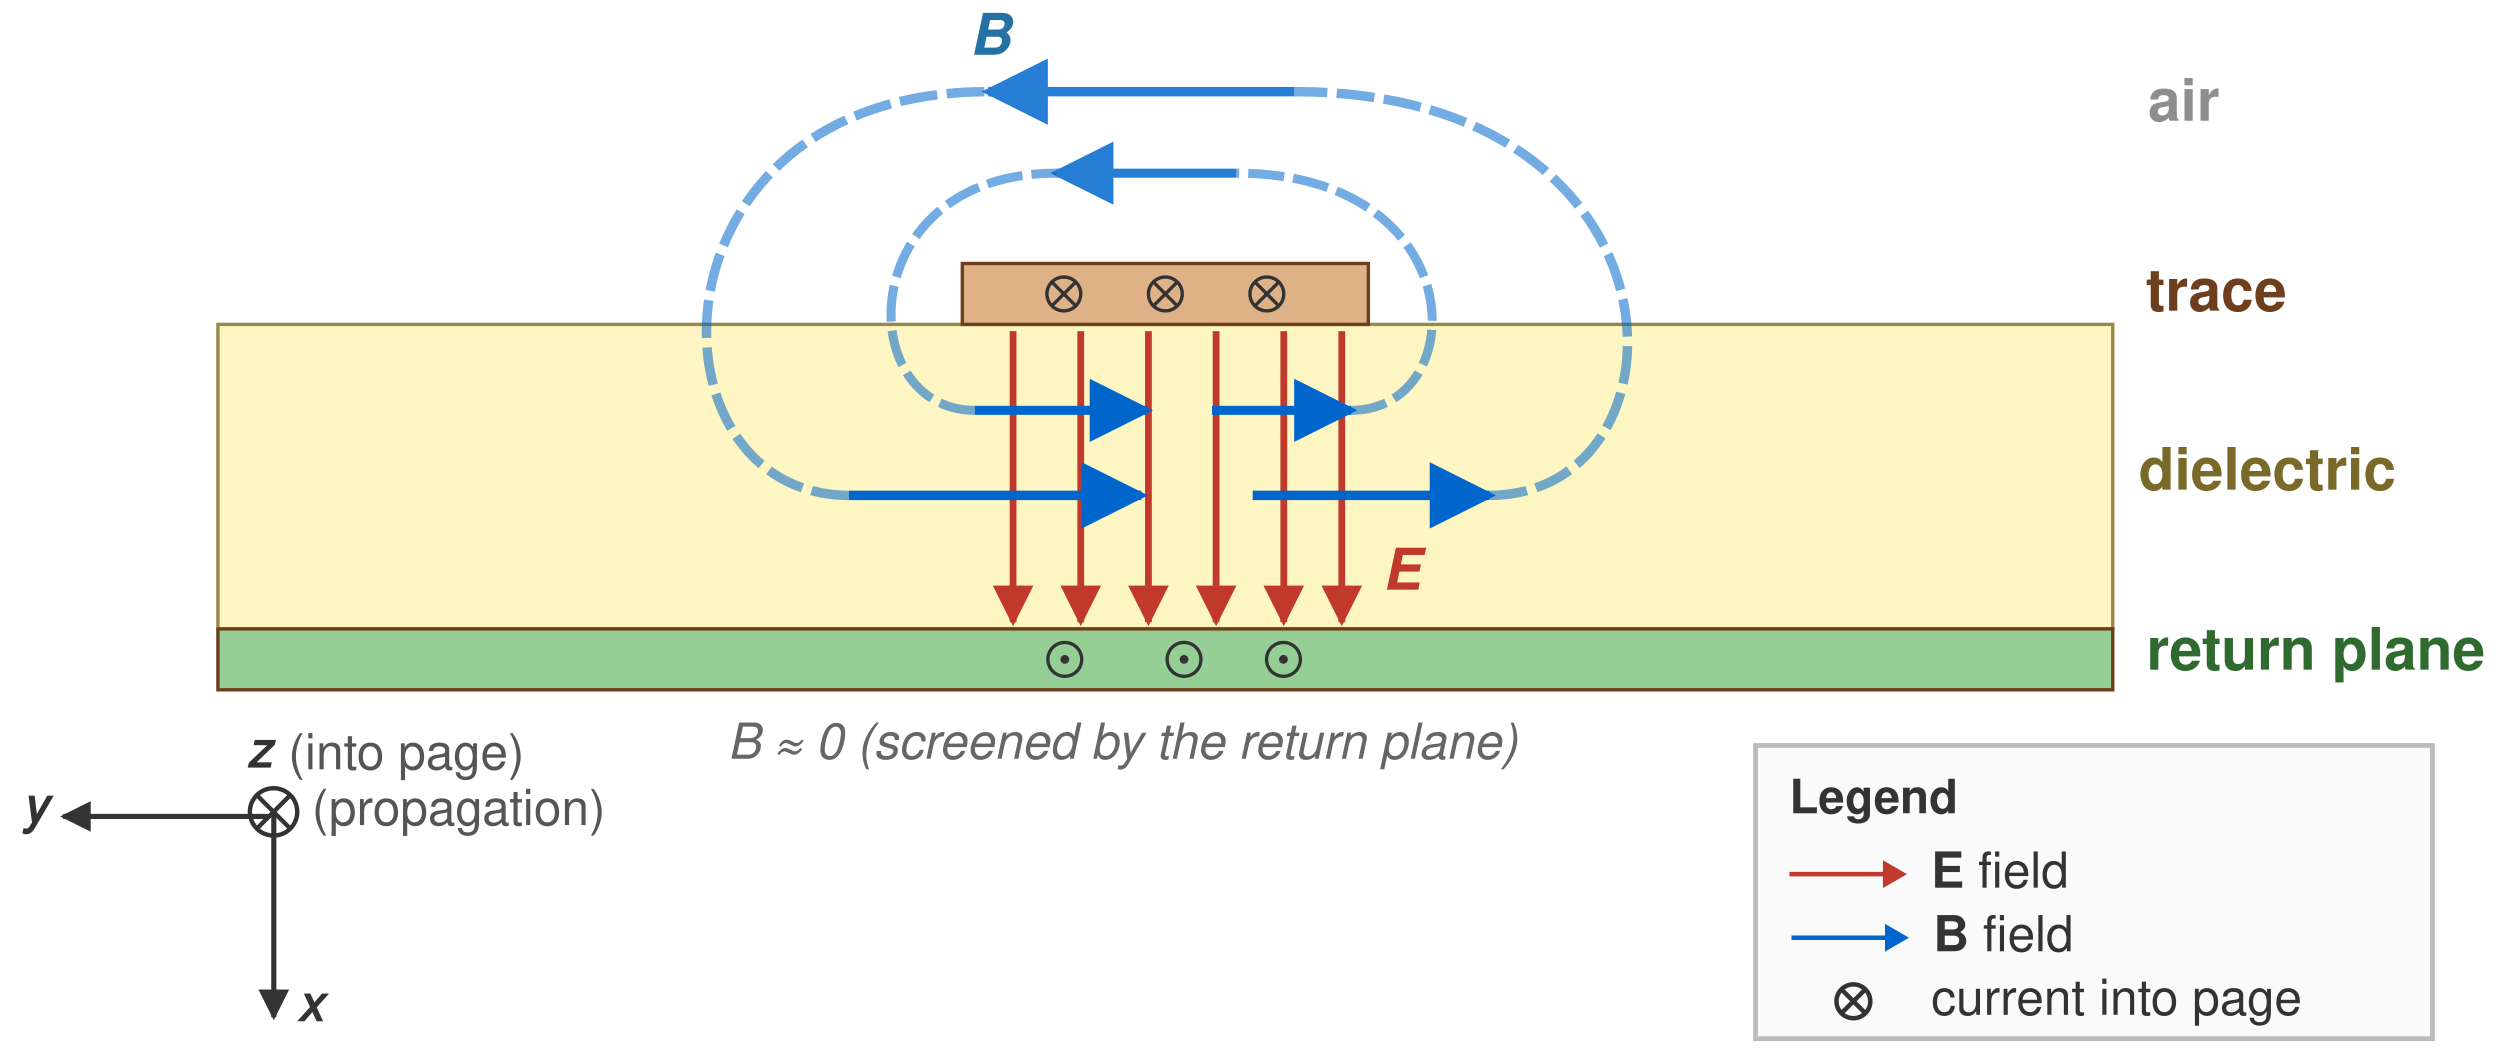
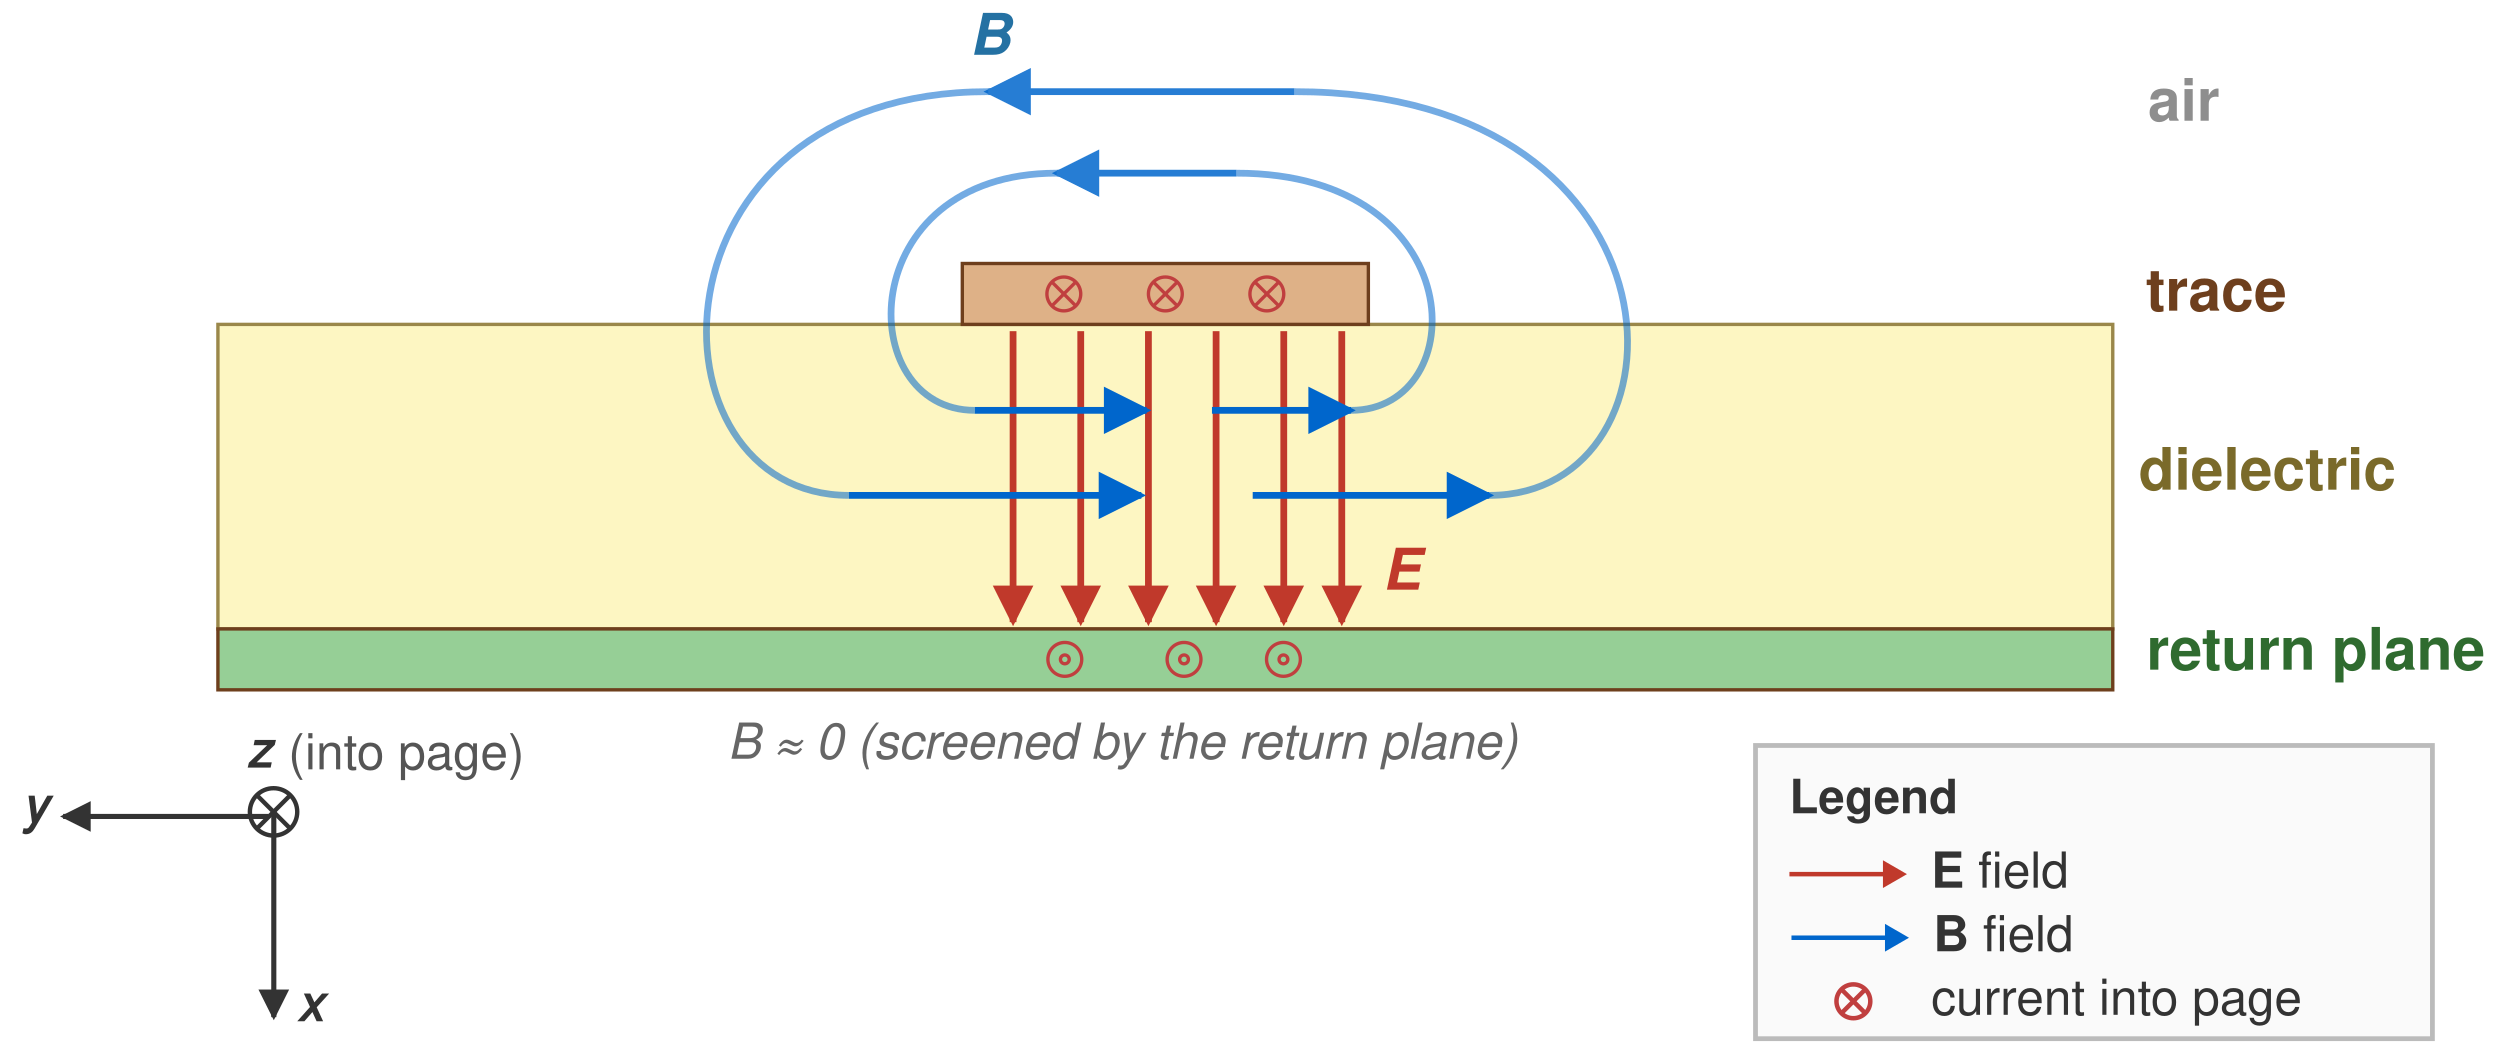
<svg xmlns="http://www.w3.org/2000/svg" viewBox="0 0 738.847 312.475" font-family="Helvetica, Arial, sans-serif" font-size="14px" version="1.1" id="svg69" width="738.847" height="312.475">
  <defs id="defs5">
    <marker style="overflow:visible" id="marker12" refX="0" refY="0" orient="auto-start-reverse" markerWidth="1" markerHeight="1" viewBox="0 0 1 1" preserveAspectRatio="xMidYMid">
      <path transform="scale(0.5)" style="fill:context-stroke;fill-rule:evenodd;stroke:context-stroke;stroke-width:1pt" d="M 5.77,0 -2.88,5 V -5 Z" id="path12" />
    </marker>
    <marker style="overflow:visible" id="Triangle" refX="0" refY="0" orient="auto-start-reverse" markerWidth="1" markerHeight="1" viewBox="0 0 1 1" preserveAspectRatio="xMidYMid">
      <path transform="scale(0.5)" style="fill:context-stroke;fill-rule:evenodd;stroke:context-stroke;stroke-width:1pt" d="M 5.77,0 -2.88,5 V -5 Z" id="path135" />
    </marker>
    <marker id="arrE" viewBox="0 0 10 10" refX="9" refY="5" markerWidth="6" markerHeight="6" orient="auto-start-reverse">
      <path d="M 0,0 10,5 0,10 Z" fill="#c0392b" id="path1" />
    </marker>
    <marker id="arrB" viewBox="0 0 10 10" refX="9" refY="5" markerWidth="6" markerHeight="6" orient="auto-start-reverse">
      <path d="M 0,0 10,5 0,10 Z" fill="#2471a3" id="path2" />
    </marker>
    <marker id="arrAxis" viewBox="0 0 10 10" refX="9" refY="5" markerWidth="6" markerHeight="6" orient="auto-start-reverse">
      <path d="M 0,0 10,5 0,10 Z" fill="#333333" id="path3" />
    </marker>
    <pattern id="fr4" patternUnits="userSpaceOnUse" width="14" height="14">
      <rect width="14" height="14" fill="#e8dfb9" id="rect3" />
      <path d="M0,14 L14,0" stroke="#c7b77a" stroke-width="0.6" opacity="0.6" id="path4" />
    </pattern>
    <pattern id="copper" patternUnits="userSpaceOnUse" width="10" height="10">
      <rect width="10" height="10" fill="#b87333" id="rect4" />
      <path d="M0,10 L10,0" stroke="#8a5220" stroke-width="0.5" opacity="0.5" id="path5" />
    </pattern>
    <marker id="arrAx" viewBox="0 0 10 10" refX="9" refY="5" markerWidth="6" markerHeight="6" orient="auto-start-reverse">
      <path d="M 0,0 10,5 0,10 Z" fill="#333333" id="path4-0" />
    </marker>
    <marker id="marker1" viewBox="0 0 10 10" refX="9" refY="5" markerWidth="6" markerHeight="6" orient="auto-start-reverse">
      <path d="M 0,0 10,5 0,10 Z" fill="#333333" id="path1-9" />
    </marker>
    <marker id="arrAx-5-1" viewBox="0 0 10 10" refX="9" refY="5" markerWidth="6" markerHeight="6" orient="auto-start-reverse">
      <path d="M 0,0 10,5 0,10 Z" fill="#333333" id="path4-5-7" />
    </marker>
    <marker id="marker1-4" viewBox="0 0 10 10" refX="9" refY="5" markerWidth="6" markerHeight="6" orient="auto-start-reverse">
      <path d="M 0,0 10,5 0,10 Z" fill="#333333" id="path1-8" />
    </marker>
    <marker id="bArrow" viewBox="0 -5 10 10" refX="9" refY="0" markerWidth="7" markerHeight="7" orient="auto">
      <path d="M 0,-5 10,0 0,5 Z" fill="#0066cc" id="path1-2" />
    </marker>
    <marker id="marker2" viewBox="0 -5 10 10" refX="9" refY="0" markerWidth="7" markerHeight="7" orient="auto">
      <path d="M 0,-5 10,0 0,5 Z" fill="#0066cc" id="path2-2" />
    </marker>
    <marker id="marker3" viewBox="0 -5 10 10" refX="9" refY="0" markerWidth="7" markerHeight="7" orient="auto">
      <path d="M 0,-5 10,0 0,5 Z" fill="#0066cc" id="path3-1" />
    </marker>
    <marker id="bArrow-5" viewBox="0 -5 10 10" refX="9" refY="0" markerWidth="7" markerHeight="7" orient="auto">
      <path d="M 0,-5 10,0 0,5 Z" fill="#0066cc" id="path1-2-7" />
    </marker>
    <marker id="marker1-6" viewBox="0 -5 10 10" refX="9" refY="0" markerWidth="7" markerHeight="7" orient="auto">
      <path d="M 0,-5 10,0 0,5 Z" fill="#0066cc" id="path1-1" />
    </marker>
    <marker id="marker2-8" viewBox="0 -5 10 10" refX="9" refY="0" markerWidth="7" markerHeight="7" orient="auto">
      <path d="M 0,-5 10,0 0,5 Z" fill="#0066cc" id="path2-9" />
    </marker>
    <marker id="arrE-3" viewBox="0 0 10 10" refX="9" refY="5" markerWidth="6" markerHeight="6" orient="auto-start-reverse">
      <path d="M 0,0 10,5 0,10 Z" fill="#c0392b" id="path1-3" />
    </marker>
  </defs>
  <rect x="64.403" y="95.871" width="560" height="90" fill="url(#fr4)" stroke="#9a874a" stroke-width="1" id="rect5" style="fill:#fdf6c2;fill-opacity:1" />
  <rect x="64.403" y="185.871" width="560" height="18" fill="url(#copper)" stroke="#6e3f1d" stroke-width="1" id="rect6" style="fill:#96cf96;fill-opacity:1" />
  <rect x="284.403" y="77.871" width="120" height="18" fill="url(#copper)" stroke="#6e3f1d" stroke-width="1" id="rect7" style="fill:#deb187;fill-opacity:1" />
-   <g font-size="14px" fill="#333333" id="g12" transform="translate(-15.59732,-124.1287)">
-     <g id="g10">
-       <circle cx="330" cy="211" r="5" fill="none" stroke="#333333" stroke-width="1" id="circle7" />
-       <line x1="326.5" y1="207.5" x2="333.5" y2="214.5" stroke="#333333" stroke-width="1" id="line7" />
-       <line x1="333.5" y1="207.5" x2="326.5" y2="214.5" stroke="#333333" stroke-width="1" id="line8" />
+   <g font-size="14px" fill="#333333" id="g12" transform="translate(-15.59732,-124.1287)" style="stroke:#c03f3f;stroke-opacity:1;fill:none">
+     <g id="g10" style="stroke:#c03f3f;stroke-opacity:1;fill:none">
+       <circle cx="330" cy="211" r="5" fill="none" stroke="#333333" stroke-width="1" id="circle7" style="stroke:#c03f3f;stroke-opacity:1;fill:none" />
+       <line x1="326.5" y1="207.5" x2="333.5" y2="214.5" stroke="#333333" stroke-width="1" id="line7" style="stroke:#c03f3f;stroke-opacity:1;fill:none" />
+       <line x1="333.5" y1="207.5" x2="326.5" y2="214.5" stroke="#333333" stroke-width="1" id="line8" style="stroke:#c03f3f;stroke-opacity:1;fill:none" />
    </g>
-     <g id="g9">
-       <circle cx="360" cy="211" r="5" fill="none" stroke="#333333" stroke-width="1" id="circle8" />
-       <line x1="356.5" y1="207.5" x2="363.5" y2="214.5" stroke="#333333" stroke-width="1" id="line9" />
-       <line x1="363.5" y1="207.5" x2="356.5" y2="214.5" stroke="#333333" stroke-width="1" id="line10" />
+     <g id="g9" style="stroke:#c03f3f;stroke-opacity:1;fill:none">
+       <circle cx="360" cy="211" r="5" fill="none" stroke="#333333" stroke-width="1" id="circle8" style="stroke:#c03f3f;stroke-opacity:1;fill:none" />
+       <line x1="356.5" y1="207.5" x2="363.5" y2="214.5" stroke="#333333" stroke-width="1" id="line9" style="stroke:#c03f3f;stroke-opacity:1;fill:none" />
+       <line x1="363.5" y1="207.5" x2="356.5" y2="214.5" stroke="#333333" stroke-width="1" id="line10" style="stroke:#c03f3f;stroke-opacity:1;fill:none" />
    </g>
-     <g id="g8">
-       <circle cx="390" cy="211" r="5" fill="none" stroke="#333333" stroke-width="1" id="circle10" />
-       <line x1="386.5" y1="207.5" x2="393.5" y2="214.5" stroke="#333333" stroke-width="1" id="line11" />
-       <line x1="393.5" y1="207.5" x2="386.5" y2="214.5" stroke="#333333" stroke-width="1" id="line12" />
+     <g id="g8" style="stroke:#c03f3f;stroke-opacity:1;fill:none">
+       <circle cx="390" cy="211" r="5" fill="none" stroke="#333333" stroke-width="1" id="circle10" style="stroke:#c03f3f;stroke-opacity:1;fill:none" />
+       <line x1="386.5" y1="207.5" x2="393.5" y2="214.5" stroke="#333333" stroke-width="1" id="line11" style="stroke:#c03f3f;stroke-opacity:1;fill:none" />
+       <line x1="393.5" y1="207.5" x2="386.5" y2="214.5" stroke="#333333" stroke-width="1" id="line12" style="stroke:#c03f3f;stroke-opacity:1;fill:none" />
    </g>
  </g>
-   <g id="g21" transform="translate(-15.59732,-124.1287)">
-     <g id="g7" transform="translate(40.29308)">
-       <circle cx="290" cy="319" r="5" fill="none" stroke="#333333" stroke-width="1" id="circle14" />
-       <circle cx="290" cy="319" fill="#333333" id="circle15" r="1.3" />
+   <g id="g21" transform="translate(-15.59732,-124.1287)" style="fill:none;stroke:#c03f3f;stroke-opacity:1">
+     <g id="g7" transform="translate(40.29308)" style="fill:none;stroke:#c03f3f;stroke-opacity:1">
+       <circle cx="290" cy="319" r="5" fill="none" stroke="#333333" stroke-width="1" id="circle14" style="fill:none;stroke:#c03f3f;stroke-opacity:1" />
+       <circle cx="290" cy="319" fill="#333333" id="circle15" r="1.3" style="fill:none;stroke:#c03f3f;stroke-opacity:1" />
    </g>
-     <g id="g6" transform="translate(5.524051)">
-       <circle cx="360" cy="319" r="5" fill="none" stroke="#333333" stroke-width="1" id="circle16" />
-       <circle cx="360" cy="319" r="1.3" fill="#333333" id="circle17" />
+     <g id="g6" transform="translate(5.524051)" style="fill:none;stroke:#c03f3f;stroke-opacity:1">
+       <circle cx="360" cy="319" r="5" fill="none" stroke="#333333" stroke-width="1" id="circle16" style="fill:none;stroke:#c03f3f;stroke-opacity:1" />
+       <circle cx="360" cy="319" r="1.3" fill="#333333" id="circle17" style="fill:none;stroke:#c03f3f;stroke-opacity:1" />
    </g>
-     <g id="g5" transform="translate(-35.09397)">
-       <circle cx="430" cy="319" r="5" fill="none" stroke="#333333" stroke-width="1" id="circle18" />
-       <circle cx="430" cy="319" r="1.3" fill="#333333" id="circle19" />
+     <g id="g5" transform="translate(-35.09397)" style="fill:none;stroke:#c03f3f;stroke-opacity:1">
+       <circle cx="430" cy="319" r="5" fill="none" stroke="#333333" stroke-width="1" id="circle18" style="fill:none;stroke:#c03f3f;stroke-opacity:1" />
+       <circle cx="430" cy="319" r="1.3" fill="#333333" id="circle19" style="fill:none;stroke:#c03f3f;stroke-opacity:1" />
    </g>
  </g>
  <g stroke="#c0392b" stroke-width="2" fill="none" id="g31" transform="translate(-15.59732,-124.1287)">
    <line x1="315" y1="222" x2="315" y2="308" marker-end="url(#arrE)" id="line21" />
    <line x1="335" y1="222" x2="335" y2="308" marker-end="url(#arrE)" id="line22" />
    <line x1="355" y1="222" x2="355" y2="308" marker-end="url(#arrE)" id="line23" />
    <line x1="375" y1="222" x2="375" y2="308" marker-end="url(#arrE)" id="line24" />
    <line x1="395" y1="222" x2="395" y2="308" marker-end="url(#arrE)" id="line25" />
    <line x1="412.149" y1="222" x2="412.149" y2="308" marker-end="url(#arrE)" id="line26" />
    <g id="g1" style="display:none">
      <path d="m 302,220 c -32,20 -62,60 -62,88" marker-end="url(#arrE)" id="path26" />
      <path d="m 298,213 c -58,7 -108,47 -108,95" marker-end="url(#arrE)" id="path27" />
      <path d="m 296,208 c -76,2 -156,42 -156,100" marker-end="url(#arrE)" id="path28" />
      <path d="m 418,220 c 32,20 62,60 62,88" marker-end="url(#arrE)" id="path29" />
      <path d="m 422,213 c 58,7 108,47 108,95" marker-end="url(#arrE)" id="path30" />
      <path d="m 424,208 c 76,2 156,42 156,100" marker-end="url(#arrE)" id="path31" />
    </g>
  </g>
  <g id="g52" transform="translate(-15.59732,-124.1287)">
    
    
    
  </g>
  <g fill="#333333" id="g55" transform="translate(-15.59732,-124.1287)">
    <g id="svg56" transform="translate(79.04939,146.6545)">
      <g id="g3" transform="translate(0,3.249442)">
        <text x="570.731" y="66.037" fill="#333333" font-weight="bold" id="text6-2" style="font-size:17.333px;fill:#6e3f1d;fill-opacity:1">trace</text>
        <text x="571.35" y="9.906" fill="#333333" font-weight="bold" id="text6-2-9" style="font-size:17.333px;fill:#8e8e8e;fill-opacity:1">air</text>
        <text x="570.914" y="172.129" fill="#333333" font-weight="bold" id="text9" style="font-size:17.333px;line-height:1;fill:#2f6b2f;fill-opacity:1">
          <tspan id="tspan3" x="570.914" y="172.129" style="font-size:17.333px;line-height:1;fill:#2f6b2f;fill-opacity:1">return plane</tspan>
        </text>
        <text x="568.607" y="118.947" fill="#7a6a2a" id="text7" style="font-size:17.333px">
          <tspan style="font-style:normal;font-variant:normal;font-weight:bold;font-stretch:normal;font-family:Helvetica, Arial, sans-serif;-inkscape-font-specification:'Helvetica, Arial, sans-serif Bold'" id="tspan4">dielectric</tspan>
        </text>
      </g>
    </g>
  </g>
  <g id="g57" transform="translate(30.54475,-100.7327)">
    <text x="378" y="275" fill="#c0392b" font-weight="bold" font-style="italic" font-size="17px" id="text56">E</text>
    <text x="255.944" y="116.925" fill="#2471a3" font-weight="bold" font-style="italic" font-size="17px" id="text57">B</text>
  </g>
  <g transform="translate(518.8468,220.344)" id="g65">
    <rect x="-0.026" y="-0.026" width="200.053" height="86.657" fill="#fafafa" stroke="#bbbbbb" stroke-width="0.8" id="rect57" style="stroke-width:1.408;stroke-dasharray:none" />
    <text x="10" y="20" font-weight="bold" fill="#333333" id="text58" style="stroke-width:1.333;stroke-dasharray:none">Legend</text>
    <line x1="10" y1="38" x2="40" y2="38" stroke="#c0392b" stroke-width="2" marker-end="url(#arrE)" id="line58" style="stroke-width:1.333;stroke-dasharray:none;marker-end:url(#Triangle)" />
    <text x="51.899" y="42" fill="#333333" id="text59" style="font-size:14.667px;stroke-width:1.333;stroke-dasharray:none">
      <tspan style="font-style:normal;font-variant:normal;font-weight:bold;font-stretch:normal;font-family:Helvetica, Arial, sans-serif;-inkscape-font-specification:'Helvetica, Arial, sans-serif Bold';stroke-width:1.333;stroke-dasharray:none" id="tspan11">E</tspan> field</text>
    <line x1="10.602" y1="56.793" x2="40.602" y2="56.793" stroke="#c0392b" stroke-width="2" marker-end="url(#arrE-3)" id="line58-1" style="stroke:#0066cc;stroke-width:1.333;stroke-dasharray:none;stroke-opacity:1;marker-end:url(#marker12)" />
    <text x="52.501" y="60.793" fill="#333333" id="text59-1" style="font-size:14.667px;stroke-width:1.333;stroke-dasharray:none">
      <tspan style="font-style:normal;font-variant:normal;font-weight:bold;font-stretch:normal;font-family:Helvetica, Arial, sans-serif;-inkscape-font-specification:'Helvetica, Arial, sans-serif Bold';stroke-width:1.333;stroke-dasharray:none" id="tspan10">B</tspan> field</text>
-     <g transform="translate(28.89933,75.57885)" id="g64" style="stroke-width:1.333;stroke-dasharray:none">
-       <circle r="5" fill="none" stroke="#333333" stroke-width="1" id="circle62" cx="0" cy="0" style="stroke-width:1.333;stroke-dasharray:none" />
-       <line x1="-3.5" y1="-3.5" x2="3.5" y2="3.5" stroke="#333333" id="line63" style="stroke-width:1.333;stroke-dasharray:none" />
-       <line x1="3.5" y1="-3.5" x2="-3.5" y2="3.5" stroke="#333333" id="line64" style="stroke-width:1.333;stroke-dasharray:none" />
+     <g transform="translate(28.89933,75.57885)" id="g64" style="stroke-width:1.333;stroke-dasharray:none;stroke:#c03f3f;stroke-opacity:1;fill:none">
+       <circle r="5" fill="none" stroke="#333333" stroke-width="1" id="circle62" cx="0" cy="0" style="stroke-width:1.333;stroke-dasharray:none;stroke:#c03f3f;stroke-opacity:1;fill:none" />
+       <line x1="-3.5" y1="-3.5" x2="3.5" y2="3.5" stroke="#333333" id="line63" style="stroke-width:1.333;stroke-dasharray:none;stroke:#c03f3f;stroke-opacity:1;fill:none" />
+       <line x1="3.5" y1="-3.5" x2="-3.5" y2="3.5" stroke="#333333" id="line64" style="stroke-width:1.333;stroke-dasharray:none;stroke:#c03f3f;stroke-opacity:1;fill:none" />
    </g>
    <text x="51.899" y="79.579" fill="#333333" id="text64" style="font-size:14.667px;stroke-width:1.333;stroke-dasharray:none">current into page</text>
  </g>
  <g fill="#555555" font-size="12px" font-style="italic" id="g69" transform="translate(-20.14654,-70.83783)" style="display:none">
    <text x="347.977" y="369.025" text-anchor="middle" id="text68" style="font-size:14.667px">Cross-section — wave propagates into the page</text>
    <text x="347.977" y="387.025" text-anchor="middle" id="text69" style="font-size:14.667px">Trace current into page; return current out of page</text>
  </g>
  <g stroke="#333333" fill="#333333" id="g49" transform="translate(51.05384,-57.06066)">
    <line x1="28.296" y1="298.354" x2="-32.4" y2="298.354" stroke-width="1.509" marker-end="url(#arrAx-5-1)" id="line45-3" style="marker-end:url(#arrAx-5-1)" />
    <text x="22.012" y="283.672" font-style="italic" id="text45-5" style="font-size:14.667px;stroke-width:0.5;stroke-dasharray:none">z</text>
-     <text x="41.108" y="300.906" font-size="11px" fill="#555555" id="text46-2" style="font-size:14.667px;stroke-width:0;stroke-dasharray:none">(propagation)</text>
+     <text x="41.108" y="300.906" font-size="11px" fill="#555555" id="text46-2" style="font-size:14.667px;display:none;stroke-width:0;stroke-dasharray:none">(propagation)</text>
    <line x1="29.864" y1="296.625" x2="29.864" y2="357.67" stroke-width="1.513" marker-end="url(#arrAx-5-1)" id="line46" style="marker-end:url(#arrAx-5-1)" />
    <text x="37.111" y="358.631" font-style="italic" id="text47-7-2" style="font-size:14.667px;stroke-width:0.5;stroke-dasharray:none">x</text>
    <text x="-44.274" y="300.158" font-style="italic" id="text48-6" style="font-size:14.667px;stroke-width:0.5;stroke-dasharray:none">y</text>
    <text x="34.128" y="284.428" font-size="11px" fill="#555555" id="text49" style="font-size:14.667px;stroke-width:0;stroke-dasharray:none">(into page)</text>
    <g transform="translate(64.0583,297.0056)" id="g48-7">
      <circle r="7" fill="none" stroke="#333333" stroke-width="1.3" id="circle47" cx="-34.266" cy="0" />
      <line x1="-39.266" y1="-5" x2="-29.266" y2="5" stroke="#333333" stroke-width="1.3" id="line47" />
      <line x1="-29.266" y1="-5" x2="-39.266" y2="5" stroke="#333333" stroke-width="1.3" id="line48-6" />
    </g>
  </g>
-   <g id="g2" transform="translate(-15.59732,-124.1287)">
-     <line x1="303.682" y1="245.401" x2="354.442" y2="245.401" stroke="#0066cc" stroke-width="0.899" marker-end="url(#bArrow)" id="line9-6" style="stroke-width:2.667;stroke-dasharray:none" />
-     <line x1="373.779" y1="245.401" x2="414.871" y2="245.401" stroke="#0066cc" stroke-width="0.899" marker-end="url(#bArrow)" id="line12-8" style="stroke-width:2.667;stroke-dasharray:none" />
-     <line x1="381.031" y1="175.304" x2="327.854" y2="175.304" stroke="#0066cc" stroke-width="0.899" marker-end="url(#bArrow)" opacity="0.85" id="line14" style="stroke-width:2.667;stroke-dasharray:none" />
-     <path d="m 303.682,245.401 c -36.257,0 -36.257,-70.097 24.171,-70.097" fill="none" stroke="#0066cc" stroke-width="0.654" stroke-dasharray="5, 3" opacity="0.55" id="path17" style="stroke-width:2.667;stroke-dasharray:10.667, 2.667;stroke-dashoffset:0" />
-     <path d="m 414.871,245.401 c 36.257,0 36.257,-70.097 -33.84,-70.097" fill="none" stroke="#0066cc" stroke-width="0.654" stroke-dasharray="5, 3" opacity="0.55" id="path18" style="stroke-width:2.667;stroke-dasharray:10.667, 2.667;stroke-dashoffset:0" />
+   <g id="g2" transform="translate(-15.59732,-124.1287)" style="stroke-width:2;stroke-dasharray:none">
+     <line x1="303.682" y1="245.401" x2="354.442" y2="245.401" stroke="#0066cc" stroke-width="0.899" marker-end="url(#bArrow)" id="line9-6" style="stroke-width:2;stroke-dasharray:none" />
+     <line x1="373.779" y1="245.401" x2="414.871" y2="245.401" stroke="#0066cc" stroke-width="0.899" marker-end="url(#bArrow)" id="line12-8" style="stroke-width:2;stroke-dasharray:none" />
+     <line x1="381.031" y1="175.304" x2="327.854" y2="175.304" stroke="#0066cc" stroke-width="0.899" marker-end="url(#bArrow)" opacity="0.85" id="line14" style="stroke-width:2;stroke-dasharray:none" />
+     <path d="m 303.682,245.401 c -36.257,0 -36.257,-70.097 24.171,-70.097" fill="none" stroke="#0066cc" stroke-width="0.654" stroke-dasharray="5, 3" opacity="0.55" id="path17" style="stroke-width:2;stroke-dasharray:none;stroke-dashoffset:0" />
+     <path d="m 414.871,245.401 c 36.257,0 36.257,-70.097 -33.84,-70.097" fill="none" stroke="#0066cc" stroke-width="0.654" stroke-dasharray="5, 3" opacity="0.55" id="path18" style="stroke-width:2;stroke-dasharray:none;stroke-dashoffset:0" />
  </g>
-   <g id="g2-7" transform="matrix(1.702129,0,0,1.702129,-265.9987,-271.3015)" style="stroke-width:1.644;stroke-dasharray:none">
-     <line x1="303.682" y1="245.401" x2="354.442" y2="245.401" stroke="#0066cc" stroke-width="0.899" marker-end="url(#bArrow-5)" id="line9-6-9" style="stroke-width:1.644;stroke-dasharray:none;marker-end:url(#bArrow-5)" />
-     <line x1="373.779" y1="245.401" x2="414.871" y2="245.401" stroke="#0066cc" stroke-width="0.899" marker-end="url(#bArrow-5)" id="line12-8-5" style="stroke-width:1.644;stroke-dasharray:none;marker-end:url(#bArrow-5)" />
-     <line x1="381.031" y1="175.304" x2="327.854" y2="175.304" stroke="#0066cc" stroke-width="0.899" marker-end="url(#bArrow-5)" opacity="0.85" id="line14-4" style="stroke-width:1.644;stroke-dasharray:none;marker-end:url(#bArrow-5)" />
-     <path d="m 303.682,245.401 c -36.257,0 -36.257,-70.097 24.171,-70.097" fill="none" stroke="#0066cc" stroke-width="0.654" stroke-dasharray="5, 3" opacity="0.55" id="path17-3" style="stroke-width:1.644;stroke-dasharray:6.578, 1.644;stroke-dashoffset:0" />
-     <path d="m 414.871,245.401 c 36.257,0 36.257,-70.097 -33.84,-70.097" fill="none" stroke="#0066cc" stroke-width="0.654" stroke-dasharray="5, 3" opacity="0.55" id="path18-1" style="stroke-width:1.644;stroke-dasharray:6.578, 1.644;stroke-dashoffset:0" />
+   <g id="g2-7" transform="matrix(1.702129,0,0,1.702129,-265.9987,-271.3015)" style="stroke-width:1.175;stroke-dasharray:none">
+     <line x1="303.682" y1="245.401" x2="354.442" y2="245.401" stroke="#0066cc" stroke-width="0.899" marker-end="url(#bArrow-5)" id="line9-6-9" style="stroke-width:1.175;stroke-dasharray:none;marker-end:url(#bArrow-5)" />
+     <line x1="373.779" y1="245.401" x2="414.871" y2="245.401" stroke="#0066cc" stroke-width="0.899" marker-end="url(#bArrow-5)" id="line12-8-5" style="stroke-width:1.175;stroke-dasharray:none;marker-end:url(#bArrow-5)" />
+     <line x1="381.031" y1="175.304" x2="327.854" y2="175.304" stroke="#0066cc" stroke-width="0.899" marker-end="url(#bArrow-5)" opacity="0.85" id="line14-4" style="stroke-width:1.175;stroke-dasharray:none;marker-end:url(#bArrow-5)" />
+     <path d="m 303.682,245.401 c -36.257,0 -36.257,-70.097 24.171,-70.097" fill="none" stroke="#0066cc" stroke-width="0.654" stroke-dasharray="5, 3" opacity="0.55" id="path17-3" style="stroke-width:1.175;stroke-dasharray:none;stroke-dashoffset:0" />
+     <path d="m 414.871,245.401 c 36.257,0 36.257,-70.097 -33.84,-70.097" fill="none" stroke="#0066cc" stroke-width="0.654" stroke-dasharray="5, 3" opacity="0.55" id="path18-1" style="stroke-width:1.175;stroke-dasharray:none;stroke-dashoffset:0" />
  </g>
  <text x="215.011" y="224.241" font-size="14px" fill="#666666" font-style="italic" id="text6" style="font-size:14.667px">B ≈ 0 (screened by the return plane)</text>
</svg>
